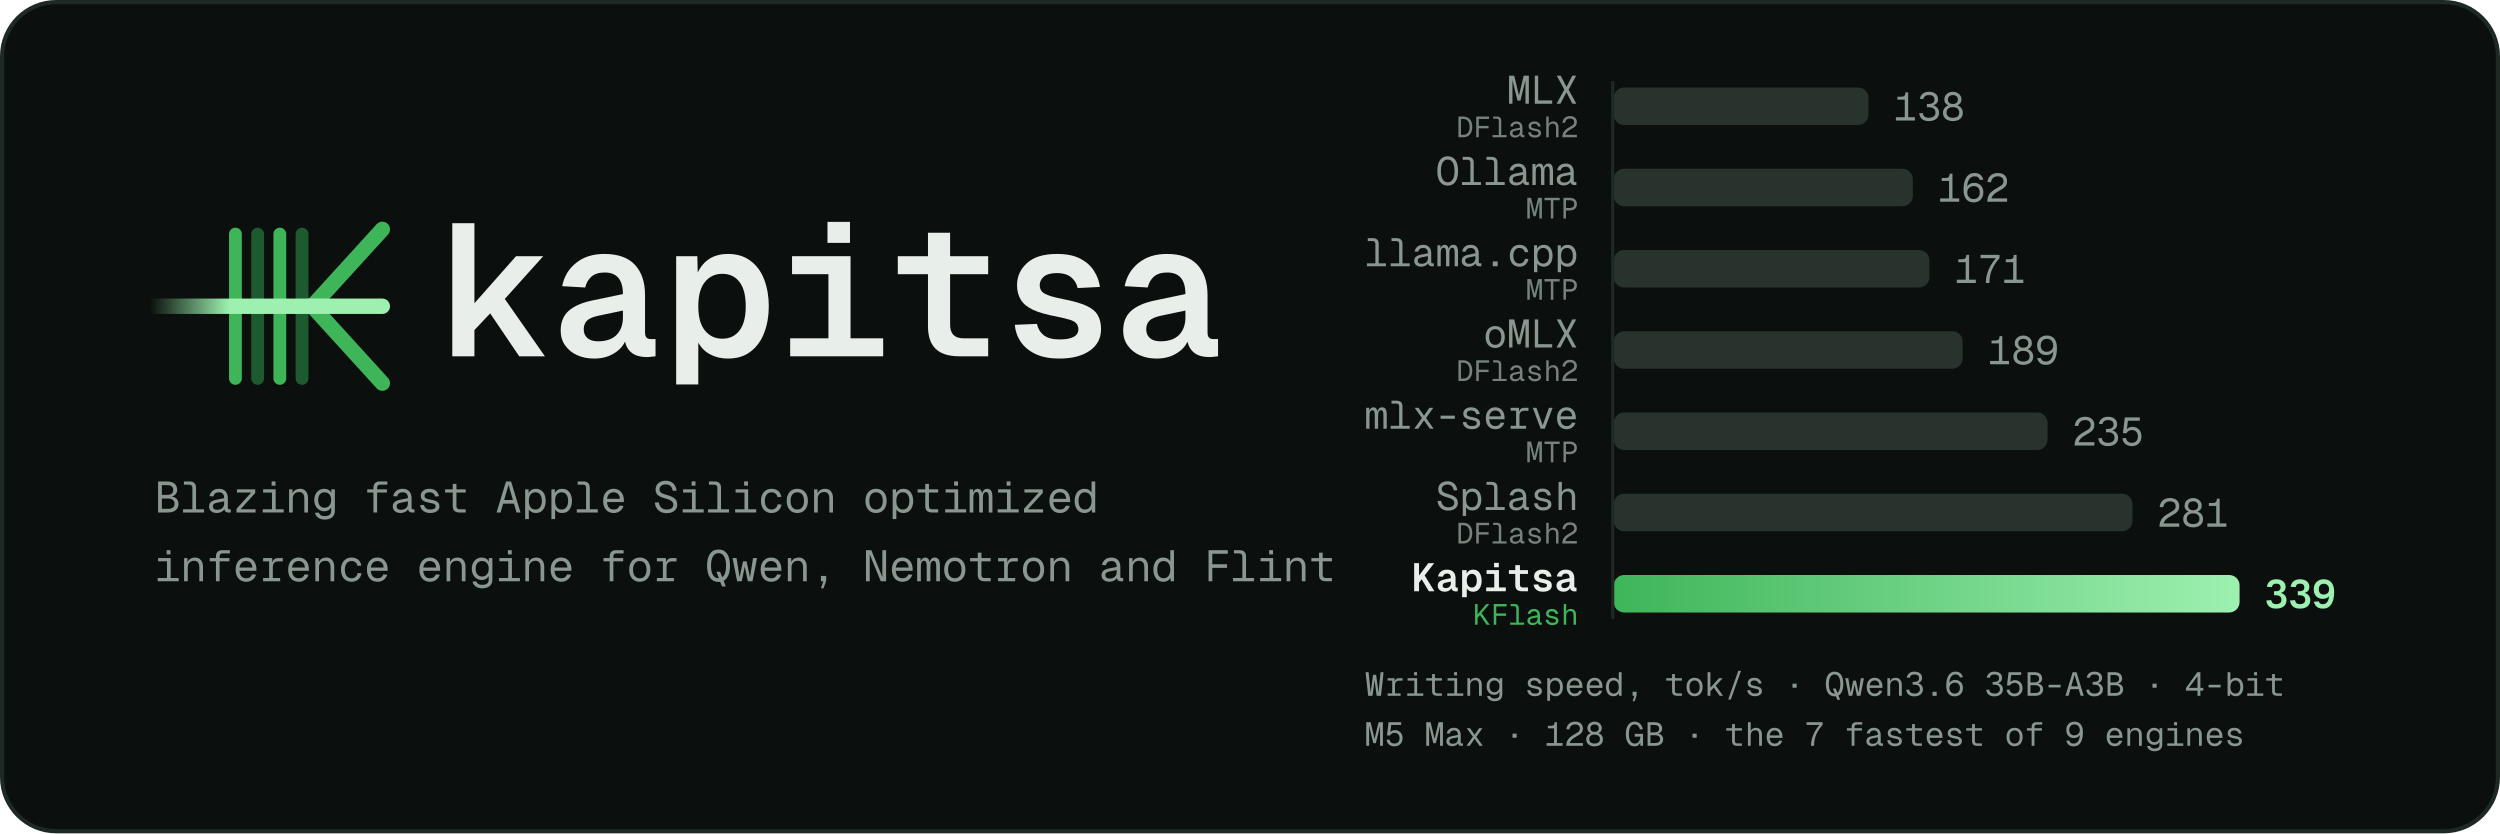
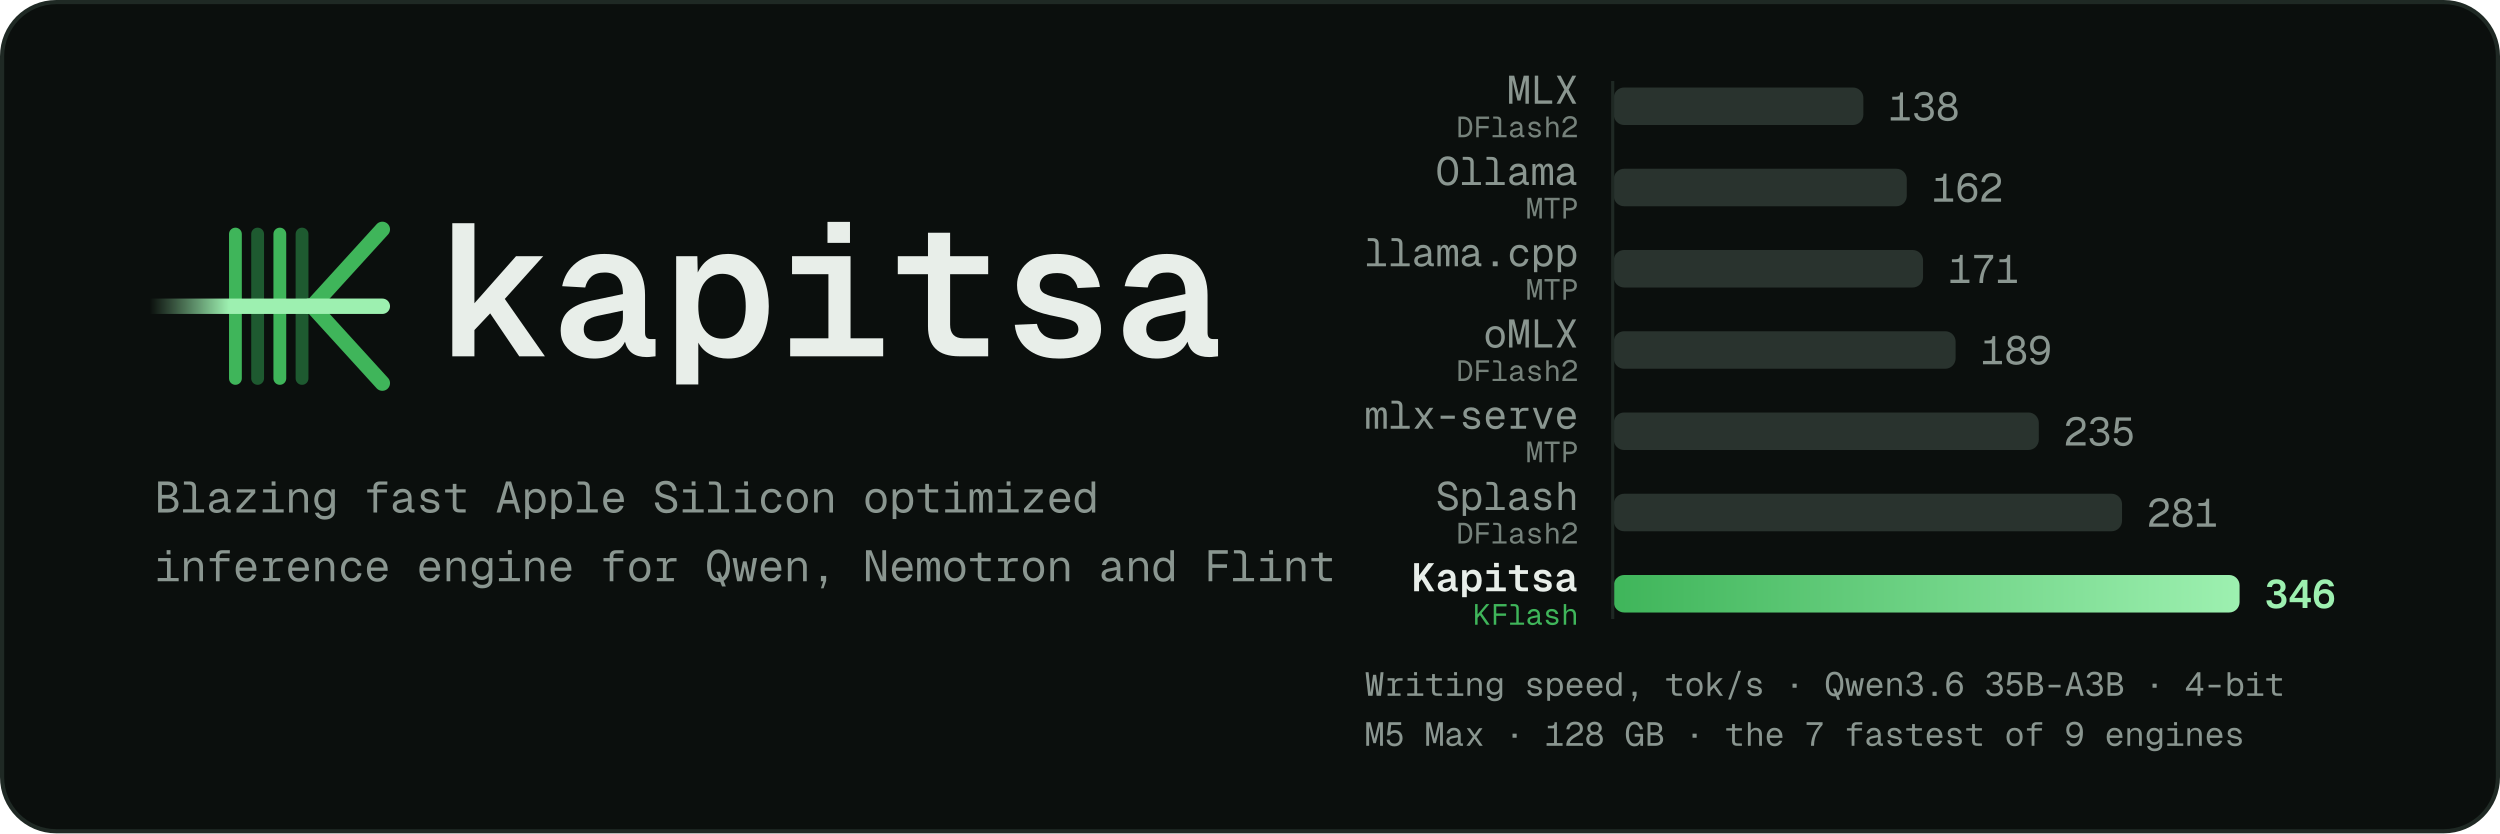
<svg xmlns="http://www.w3.org/2000/svg" width="1200" height="400" viewBox="0 0 1200 400" role="img" aria-labelledby="t d">
  <defs>
    <linearGradient id="hwin" x1="0" x2="46.25" y1="0" y2="0" gradientUnits="userSpaceOnUse">
      <stop offset="0" stop-color="#9DF0B0" stop-opacity="0" />
      <stop offset="1" stop-color="#9DF0B0" />
    </linearGradient>
    <linearGradient id="hwk" x1="0" x2="1" y1="0" y2="0">
      <stop offset="0" stop-color="#3FB55A" />
      <stop offset="1" stop-color="#9DF0B0" />
    </linearGradient>
    <path id="gs0" d="m70 0v710h118v-427l222 251h145l-205-228 214-306h-137l-155 229-84-89v-140z" />
    <path id="gs1" d="m226-12q-50 0-90 18-40 18-64 52-24 33-24 79 0 67 42 105 43 38 123 55l167 35q0 115-97 115-46 0-71-22-25-22-33-58l-123 7q15 77 74 124 59 48 151 48 109 0 163-58 54-58 54-162v-199q0-20 8-27 7-8 22-8h26v-92q-6-1-20-2-13-2-27-2-96 0-116 82-19-40-63-65-43-25-102-25zm21 92q65 0 99 34 34 35 34 94v36l-133-28q-42-9-59-26-17-17-17-46 0-30 20-47 20-17 56-17z" />
    <path id="gs2" d="m64-150v684h113l2-87q48 99 161 99 74 0 122-38 49-37 72-100 24-64 24-141 0-77-24-140-23-63-72-101-48-38-122-38-53 0-94 22-41 21-64 63v-223zm246 244q59 0 92 44 33 43 33 129 0 86-33 129-33 44-92 44-57 0-92-43-36-43-36-130 0-87 36-130 35-43 92-43z" />
    <path id="gs3" d="m72 0v96h204v342h-194v96h312v-438h174v-96zm199 605v112h120v-112z" />
    <path id="gs4" d="m375 0q-86 0-127 40-41 39-41 120v278h-161v96h161v125h118v-125h203v-96h-203v-269q0-73 71-73h132v-96z" />
    <path id="gs5" d="m307-12q-75 0-126 24-51 24-79 65-28 41-32 91l118 5q8-38 37-61 29-22 83-22 101 0 101 54 0 17-9 29-8 12-33 21-25 8-74 18-80 15-126 36-46 22-65 54-20 32-20 78 0 70 54 118 53 48 159 48 76 0 124-25 48-25 73-65 26-40 32-86l-119-6q-7 35-35 58-28 22-74 22-49 0-71-19-22-19-22-45 0-32 27-46 26-15 98-29 79-15 123-35 44-20 61-50 18-30 18-75 0-73-60-115-60-42-163-42z" />
    <path id="gr6" d="m90 0v710h200q117 0 176-52 60-52 60-142 0-58-35-98-35-41-94-52 75-10 117-54 42-45 42-114 0-92-64-145-64-53-177-53zm86 403h118q74 0 108 29 34 29 34 82 0 54-34 83-34 29-108 29h-118zm0-319h140q77 0 114 30 36 30 36 84 0 57-38 89-38 32-112 32h-140z" />
    <path id="gr7" d="m60 0v74h213v494q0 32-18 50-18 18-50 18h-125v74h129q148 0 148-148v-488h183v-74z" />
    <path id="gr8" d="m230-12q-50 0-90 18-40 18-63 50-23 33-23 76 0 68 40 106 41 37 128 54l178 36q0 68-30 101-31 33-88 33-55 0-86-24-31-25-43-71l-89 7q15 75 72 122 56 46 146 46 96 0 149-58 53-57 53-158v-220q0-18 8-25 8-7 24-7h34v-74q-16-2-44-2-42 0-68 17-25 17-34 55l-1 5q-21-39-69-63-47-24-104-24zm8 74q81 0 122 41 40 41 40 107v46l-162-32q-54-10-75-30-21-21-21-54 0-37 26-58 25-20 70-20z" />
    <path id="gr9" d="m82 0v84l336 372h-326v74h418v-84l-336-372h344v-74z" />
    <path id="gra" d="m80 0v74h213v382h-203v74h287v-456h183v-74zm205 613v98h88v-98z" />
    <path id="grb" d="m84 0v530h77l2-95q21 54 67 81 47 26 102 26 61 0 102-27 40-27 61-73 21-45 21-101v-341h-84v317q0 74-29 113-29 38-89 38-61 0-104-38-42-39-42-113v-317z" />
    <path id="grc" d="m297-162q-85 0-145 42-60 42-77 112l88 6q12-37 43-58 30-22 91-22 72 0 111 29 38 29 38 87v86q-19-42-61-67-42-25-94-25-67 0-119 33-53 33-82 91-30 58-30 133 0 76 29 133 29 58 81 91 51 33 117 33 56 0 101-26 44-26 62-70v84h80v-494q0-93-62-146-61-52-171-52zm-2 270q68 0 109 48 41 47 42 129 2 82-40 129-42 48-111 48-70 0-109-48-38-47-38-129 0-82 40-129 39-48 107-48z" />
    <path id="grd" d="m212 0v456h-142v74h142v34q0 71 36 108 37 38 112 38h170v-74h-170q-31 0-48-20-16-19-16-52v-34h224v-74h-224v-456z" />
    <path id="gre" d="m310-12q-69 0-119 24-50 24-79 64-28 41-32 91l88 6q8-49 44-77 35-28 98-28 59 0 92 17 32 17 32 53 0 23-11 38-11 15-41 26-30 10-88 20-77 14-120 34-44 21-62 52-18 31-18 74 0 69 52 114 52 46 149 46 66 0 111-24 44-23 70-62 26-38 34-84l-88-6q-9 42-42 69-32 27-86 27-58 0-86-23-28-23-28-57 0-40 30-57 30-17 102-29 82-13 127-34 45-20 63-50 18-30 18-74 0-47-28-80-27-34-74-52-48-18-108-18z" />
    <path id="grf" d="m378 0q-153 0-153 146v310h-175v74h175v124h84v-124h211v-74h-211v-310q0-72 69-72h142v-74z" />
    <path id="gr10" d="m26 0l216 710h116l216-710h-92l-58 202h-248l-58-202zm274 632l-100-346h200z" />
    <path id="gr11" d="m80-150v680h78l1-85q24 47 67 72 42 25 96 25 79 0 130-39 50-39 74-102 24-63 24-136 0-73-24-136-24-63-74-102-51-39-130-39-52 0-94 22-43 22-64 60v-220zm234 218q69 0 108 52 40 52 40 145 0 93-40 145-39 52-108 52-69 0-110-50-40-49-40-147 0-97 40-147 40-50 110-50z" />
    <path id="gr12" d="m306-12q-75 0-130 34-54 34-84 96-29 63-29 147 0 84 29 146 30 62 84 97 53 34 126 34 69 0 122-32 53-33 83-95 30-62 30-151v-25h-386q5-85 45-128 41-43 110-43 52 0 86 24 33 25 46 65l90-7q-21-71-80-116-58-46-142-46zm-155 325h294q-6 77-45 113-39 36-98 36-61 0-100-38-40-37-51-111z" />
    <path id="gr13" d="m311-16q-75 0-133 31-58 31-93 85-35 55-41 127l90 6q11-79 58-122 46-43 121-43 74 0 113 28 40 29 40 81 0 34-16 59-15 24-58 46-42 21-125 44-74 21-119 46-46 26-66 62-21 37-21 90 0 60 29 106 28 45 81 70 53 26 126 26 73 0 125-30 52-29 82-80 31-51 39-116l-90-6q-9 65-47 106-39 42-111 42-66 0-105-32-39-31-39-82 0-33 15-54 14-22 51-38 37-17 104-36 87-24 139-54 51-30 74-71 22-41 22-100 0-56-31-99-31-44-86-68-55-24-128-24z" />
    <path id="gr14" d="m314-12q-74 0-129 34-55 34-85 96-30 63-30 147 0 84 30 146 30 62 85 97 55 34 129 34 89 0 148-48 58-47 74-136l-88-6q-12 53-48 82-35 28-86 28-73 0-114-52-42-53-42-145 0-92 42-145 41-52 114-52 51 0 88 30 38 30 50 90l88-6q-16-88-76-141-61-53-150-53z" />
    <path id="gr15" d="m300-12q-73 0-128 34-54 34-84 96-30 63-30 147 0 85 30 147 30 62 84 96 55 34 128 34 73 0 128-34 54-34 84-96 30-62 30-147 0-84-30-147-30-62-84-96-55-34-128-34zm0 80q73 0 114 52 40 53 40 145 0 92-40 145-41 52-114 52-73 0-114-52-40-53-40-145 0-92 40-145 41-52 114-52z" />
    <path id="gr16" d="m40 0v530h77l2-78q14 42 41 66 26 24 64 24 79 0 99-99l1-6q13 49 42 77 30 28 72 28 64 0 93-44 29-44 29-146v-352h-84v340q0 71-15 100-15 28-47 28-31 0-52-31-20-31-20-99v-338h-84v340q0 68-14 98-15 30-48 30-31 0-52-31-20-31-20-99v-338z" />
    <path id="gr17" d="m267-12q-70 0-121 34-51 34-78 96-28 62-28 147 0 85 28 147 27 62 78 96 51 34 121 34 56 0 98-26 42-27 61-60v254h84v-710h-76l-3 79q-23-43-66-67-43-24-98-24zm5 80q72 0 113 53 41 53 41 144 0 92-41 145-41 52-115 52-65 0-104-52-38-53-38-145 0-91 38-144 39-53 106-53z" />
    <path id="gr18" d="m90 0v74h138v382h-138v74h208l6-103q25 103 127 103h109v-76h-108q-58 0-89-34-31-35-31-100v-246h168v-74z" />
    <path id="gr19" d="m300-16q-126 0-194 96-68 96-68 274 0 179 68 276 68 96 194 96 126 0 194-96 68-97 68-276 0-131-38-218-37-88-108-125l50-130h-86l-41 106q-19-3-39-3zm0 84q4 0 8 0l-58 150h86l48-125q88 63 88 261 0 140-44 214-45 74-128 74-82 0-127-74-45-74-45-214 0-139 45-212 45-74 127-74z" />
    <path id="gr1a" d="m125 0l-105 530h92l69-442 78 368h82l78-368 69 442h92l-104-530h-106l-70 334-70-334z" />
    <path id="gr1b" d="m240-162l54 162h-54v122h120v-112l-60-172z" />
    <path id="gr1c" d="m70 0v710h122l252-613v613h86v-710h-122l-252 613v-613z" />
    <path id="gr1d" d="m100 0v710h440v-82h-354v-240h336v-82h-336v-306z" />
    <path id="gr1e" d="m262 80l-126 517v-597h-86v710h130l120-501 120 501h130v-710h-86v597l-126-517z" />
    <path id="gr1f" d="m100 0v710h86v-626h354v-84z" />
    <path id="gr20" d="m50 0l196 357-192 353h100l147-285 147 285h98l-192-354 196-356h-100l-151 289-151-289z" />
    <path id="gr21" d="m90 0v710h168q92 0 160-42 69-41 106-120 38-80 38-194 0-114-38-193-37-79-106-120-68-41-160-41zm86 84h77q104 0 161 68 58 67 58 202 0 135-58 204-57 68-161 68h-77z" />
    <path id="gr22" d="m100 0v710h84v-263q21 49 63 72 42 23 96 23 86 0 131-56 46-56 46-145v-341h-84v317q0 151-111 151-64 0-103-39-38-39-38-113v-316z" />
    <path id="gr23" d="m50 0q0 75 24 136 23 60 82 115 60 55 166 111 49 26 79 48 30 22 44 47 14 25 14 61 0 55-35 90-36 34-107 34-75 0-119-39-43-39-54-111l-90 6q12 104 80 166 68 62 183 62 110 0 171-57 61-57 61-149 0-54-18-94-18-39-61-73-42-34-116-73-96-51-146-103-49-52-52-93h394v-84z" />
    <path id="gr24" d="m60 0v84h224v442h-186v74h96q57 0 82 25 24 25 24 85h70v-626h170v-84z" />
    <path id="gr25" d="m294-16q-115 0-177 56-62 55-67 143l89 6q6-65 49-93 42-28 106-28 43 0 81 12 38 13 61 42 24 28 24 76 0 71-46 104-46 33-115 33h-56v84h56q37 0 68 11 31 11 49 36 19 24 19 64 0 55-35 84-35 28-101 28-67 0-101-27-35-27-42-74l-90 6q10 80 70 129 60 50 163 50 104 0 165-52 61-51 61-140 0-114-123-152 69-19 108-68 40-48 40-116 0-68-33-116-33-48-91-73-58-25-132-25z" />
    <path id="gr26" d="m300-16q-70 0-127 24-57 24-90 71-33 47-33 116 0 69 37 117 37 48 100 70-47 19-75 56-28 36-28 93 0 56 28 100 28 44 76 69 49 26 112 26 63 0 112-26 49-25 76-69 28-44 28-100 0-57-28-93-28-37-75-56 63-22 100-70 37-48 37-117 0-69-33-116-33-47-89-71-57-24-128-24zm0 433q57 0 92 29 34 28 34 85 0 51-34 81-33 30-92 30-58 0-92-30-34-30-34-81 0-57 34-85 35-29 92-29zm0-349q70 0 115 32 45 33 45 100 0 62-40 100-40 37-120 37-79 0-120-37-40-38-40-100 0-67 45-100 45-32 115-32z" />
    <path id="gr27" d="m300-16q-126 0-194 96-68 96-68 274 0 179 68 276 68 96 194 96 126 0 194-96 68-97 68-276 0-178-68-274-68-96-194-96zm0 84q83 0 128 74 44 73 44 212 0 140-44 214-45 74-128 74-82 0-127-74-45-74-45-214 0-139 45-212 45-74 127-74z" />
    <path id="gr28" d="m257 0v626h-217v84h520v-84h-217v-626z" />
    <path id="gr29" d="m90 0v710h216q111 0 178-58 66-57 66-159 0-102-66-159-67-58-178-58h-130v-276zm86 360h120q84 0 124 34 40 35 40 99 0 65-40 99-40 34-124 34h-120z" />
    <path id="gr2a" d="m302-16q-120 0-186 82-66 82-66 234 0 88 14 165 15 77 48 135 32 59 86 92 53 34 132 34 95 0 147-46 52-47 73-122l-90-8q-12 42-42 67-29 25-88 25-80 0-129-62-49-62-60-186l-1-7q26 39 72 65 45 26 106 26 70 0 122-30 52-30 81-84 29-55 29-128 0-78-32-134-31-57-86-88-56-30-130-30zm2 84q70 0 113 44 43 45 43 124 0 74-40 117-41 43-108 43-48 0-86-20-38-19-60-55-22-36-22-85 0-73 44-120 43-48 116-48z" />
    <path id="gr2b" d="m238 0v122h124v-122z" />
    <path id="gr2c" d="m192 0q0 110 30 220 31 109 88 212 57 103 136 194h-386v84h480v-78q-89-102-146-202-57-99-84-204-26-106-26-226z" />
    <path id="gr2d" d="m298 726q120 0 186-82 66-82 66-234 0-88-14-165-15-77-48-135-32-59-86-92-53-34-132-34-94 0-146 46-53 47-74 122l90 8q12-42 42-67 30-25 88-25 80 0 129 62 49 62 60 186l1 7q-26-39-72-65-45-26-106-26-70 0-122 30-52 30-81 84-29 55-29 128 0 78 32 134 31 57 87 88 56 30 129 30zm-2-84q-70 0-113-44-43-44-43-124 0-73 40-116 41-44 108-44 48 0 86 20 38 19 60 55 22 36 22 85 0 74-43 121-43 47-117 47z" />
    <path id="gr2e" d="m54 0l195 272-185 258h98l139-200 136 200h100l-184-260 193-270h-98l-147 214-147-214z" />
    <path id="gr2f" d="m120 252v79h360v-79z" />
    <path id="gr30" d="m247 0l-197 530h92l158-444 158 444h92l-197-530z" />
    <path id="gr31" d="m298-16q-69 0-120 25-52 25-82 70-31 45-36 104l90 6q8-60 48-91 39-30 100-30 69 0 110 42 42 43 42 118 0 75-40 118-39 44-110 44-42 0-80-20-39-21-56-59h-92l47 399h378v-84h-299l-26-214q26 30 64 45 38 15 76 15 68 0 120-32 51-31 80-86 28-55 28-126 0-71-31-126-31-56-85-87-55-31-126-31z" />
    <path id="gs32" d="m52 0v710h124v-312l234 312h148l-241-311 247-399h-140l-182 302-66-86v-216z" />
    <path id="gr33" d="m60 0v710h86v-356l298 356h106l-267-312 277-398h-106l-228 331-80-93v-238z" />
    <path id="gs34" d="m295-16q-120 0-182 57-62 57-67 150l125 7q6-56 41-79 34-23 84-23 54 0 92 26 38 25 38 84 0 58-36 86-36 29-96 29h-55v103h55q46 0 78 22 31 22 31 73 0 48-27 72-28 24-78 24-54 0-81-23-27-24-32-64l-126 7q10 87 71 139 61 52 169 52 107 0 169-52 63-51 63-142 0-114-118-151 67-19 104-67 37-47 37-114 0-68-32-116-33-49-91-74-58-26-136-26z" />
-     <path id="gs35" d="m298 726q126 0 193-84 67-83 67-236 0-89-16-166-15-76-49-134-34-57-89-90-54-32-132-32-68 0-114 22-46 23-74 62-27 40-40 90l126 10q9-32 32-52 23-20 70-20 63 0 104 48 41 47 53 151-26-28-65-46-39-18-91-18-70 0-122 30-52 30-81 84-28 54-28 126 0 78 32 135 32 58 90 89 57 31 134 31zm1-114q-60 0-95-36-34-35-34-102 0-61 32-98 32-36 91-36 61 0 99 36 38 37 38 99 0 58-35 97-35 40-96 40z" />
-     <path id="gr36" d="m108 0l-78 710h90l62-617 72 537h92l72-537 62 617h90l-78-710h-130l-62 469-62-469z" />
-     <path id="gr37" d="m90 0v710h84v-465l258 285h112l-209-225 219-305h-102l-174 248-104-110v-138z" />
-     <path id="gr38" d="m108-110l304 860h80l-304-860z" />
-     <path id="gr39" d="m238 243v122h124v-122z" />
-     <path id="gr3a" d="m388 0v154h-348v78l342 478h92v-472h86v-84h-86v-154zm-260 238h260v352z" />
-     <path id="gr3b" d="m333-12q-55 0-98 24-43 24-66 67l-3-79h-76v710h84v-254q19 33 61 60 42 26 98 26 70 0 121-34 51-34 78-96 28-62 28-147 0-85-28-147-27-62-78-96-51-34-121-34zm-5 80q67 0 106 53 38 53 38 144 0 92-38 145-39 52-104 52-73 0-114-52-42-53-42-145 0-91 41-144 41-53 113-53z" />
-     <path id="gr3c" d="m298-16q-75 0-134 42-58 41-92 124-34 82-34 204 0 115 32 198 31 83 90 128 59 46 142 46 65 0 116-29 50-29 84-81 34-51 49-118l-90-6q-17 66-57 108-39 42-102 42-83 0-128-75-46-75-46-213 0-137 46-212 47-74 132-74 76 0 120 58 45 59 48 151h-170v82h250v-359h-80l-2 98q-25-52-66-83-42-31-108-31z" />
+     <path id="gs35" d="m360 0v146h-328v104l312 460h139v-454h85v-110h-85v-146zm-210 256h210v295z" />
+     <path id="gs36" d="m302-16q-126 0-193 84-67 83-67 236 0 89 16 166 15 76 49 134 34 57 89 90 54 32 132 32 68 0 114-22 46-23 74-62 27-40 40-90l-126-10q-9 32-32 52-23 20-70 20-63 0-104-48-41-47-53-151 26 28 65 46 39 18 91 18 70 0 122-30 52-30 81-84 28-54 28-126 0-78-32-135-32-58-90-89-57-31-134-31zm-1 114q60 0 95 36 34 35 34 102 0 62-32 98-32 36-91 36-61 0-99-36-38-37-38-99 0-58 35-97 35-40 96-40z" />
+     <path id="gr37" d="m108 0l-78 710h90l62-617 72 537h92l72-537 62 617h90l-78-710h-130l-62 469-62-469z" />
+     <path id="gr38" d="m90 0v710h84v-465l258 285h112l-209-225 219-305h-102l-174 248-104-110v-138z" />
+     <path id="gr39" d="m108-110l304 860h80l-304-860z" />
+     <path id="gr3a" d="m238 243v122h124v-122z" />
+     <path id="gr3b" d="m388 0v154h-348v78l342 478h92v-472h86v-84h-86v-154zm-260 238h260v352z" />
+     <path id="gr3c" d="m333-12q-55 0-98 24-43 24-66 67l-3-79h-76v710h84v-254q19 33 61 60 42 26 98 26 70 0 121-34 51-34 78-96 28-62 28-147 0-85-28-147-27-62-78-96-51-34-121-34zm-5 80q67 0 106 53 38 53 38 144 0 92-38 145-39 52-104 52-73 0-114-52-42-53-42-145 0-91 41-144 41-53 113-53z" />
+     <path id="gr3d" d="m298-16q-75 0-134 42-58 41-92 124-34 82-34 204 0 115 32 198 31 83 90 128 59 46 142 46 65 0 116-29 50-29 84-81 34-51 49-118l-90-6q-17 66-57 108-39 42-102 42-83 0-128-75-46-75-46-213 0-137 46-212 47-74 132-74 76 0 120 58 45 59 48 151h-170v82h250v-359h-80l-2 98q-25-52-66-83-42-31-108-31z" />
  </defs>
  <rect x="1" y="1" width="1198" height="398" rx="26" fill="#0B0F0D" stroke="#1F2924" stroke-width="2" />
  <g transform="translate(72 106) scale(0.82)" fill="none">
    <path d="M0 50H46.75" stroke="url(#hwin)" stroke-width="9" />
    <rect x="46.25" y="4" width="7.5" height="92" rx="3.75" fill="#3FB55A" />
    <rect x="59.25" y="4" width="7.5" height="92" rx="3.75" fill="#1E5A30" />
    <rect x="72.25" y="4" width="7.5" height="92" rx="3.75" fill="#3FB55A" />
    <rect x="85.25" y="4" width="7.5" height="92" rx="3.75" fill="#1E5A30" />
    <path d="M46.25 50H95" stroke="#9DF0B0" stroke-width="9" />
    <path d="M95 50L136 5M95 50L136 95" stroke="#3FB55A" stroke-width="9" stroke-linecap="round" />
    <path d="M93 50H136" stroke="#9DF0B0" stroke-width="9" stroke-linecap="round" />
  </g>
  <g transform="translate(210.8 171.03) scale(0.09 -0.09)" fill="#E8EEE9">
    <use href="#gs0" />
    <use href="#gs1" x="600" />
    <use href="#gs2" x="1200" />
    <use href="#gs3" x="1800" />
    <use href="#gs4" x="2400" />
    <use href="#gs5" x="3000" />
    <use href="#gs1" x="3600" />
  </g>
  <g transform="translate(74 246) scale(0.021 -0.021)" fill="#8A9690">
    <use href="#gr6" />
    <use href="#gr7" x="600" />
    <use href="#gr8" x="1200" />
    <use href="#gr9" x="1800" />
    <use href="#gra" x="2400" />
    <use href="#grb" x="3000" />
    <use href="#grc" x="3600" />
    <use href="#grd" x="4800" />
    <use href="#gr8" x="5400" />
    <use href="#gre" x="6000" />
    <use href="#grf" x="6600" />
    <use href="#gr10" x="7800" />
    <use href="#gr11" x="8400" />
    <use href="#gr11" x="9000" />
    <use href="#gr7" x="9600" />
    <use href="#gr12" x="10200" />
    <use href="#gr13" x="11400" />
    <use href="#gra" x="12000" />
    <use href="#gr7" x="12600" />
    <use href="#gra" x="13200" />
    <use href="#gr14" x="13800" />
    <use href="#gr15" x="14400" />
    <use href="#grb" x="15000" />
    <use href="#gr15" x="16200" />
    <use href="#gr11" x="16800" />
    <use href="#grf" x="17400" />
    <use href="#gra" x="18000" />
    <use href="#gr16" x="18600" />
    <use href="#gra" x="19200" />
    <use href="#gr9" x="19800" />
    <use href="#gr12" x="20400" />
    <use href="#gr17" x="21000" />
  </g>
  <g transform="translate(74 279) scale(0.021 -0.021)" fill="#8A9690">
    <use href="#gra" />
    <use href="#grb" x="600" />
    <use href="#grd" x="1200" />
    <use href="#gr12" x="1800" />
    <use href="#gr18" x="2400" />
    <use href="#gr12" x="3000" />
    <use href="#grb" x="3600" />
    <use href="#gr14" x="4200" />
    <use href="#gr12" x="4800" />
    <use href="#gr12" x="6000" />
    <use href="#grb" x="6600" />
    <use href="#grc" x="7200" />
    <use href="#gra" x="7800" />
    <use href="#grb" x="8400" />
    <use href="#gr12" x="9000" />
    <use href="#grd" x="10200" />
    <use href="#gr15" x="10800" />
    <use href="#gr18" x="11400" />
    <use href="#gr19" x="12600" />
    <use href="#gr1a" x="13200" />
    <use href="#gr12" x="13800" />
    <use href="#grb" x="14400" />
    <use href="#gr1b" x="15000" />
    <use href="#gr1c" x="16200" />
    <use href="#gr12" x="16800" />
    <use href="#gr16" x="17400" />
    <use href="#gr15" x="18000" />
    <use href="#grf" x="18600" />
    <use href="#gr18" x="19200" />
    <use href="#gr15" x="19800" />
    <use href="#grb" x="20400" />
    <use href="#gr8" x="21600" />
    <use href="#grb" x="22200" />
    <use href="#gr17" x="22800" />
    <use href="#gr1d" x="24000" />
    <use href="#gr7" x="24600" />
    <use href="#gra" x="25200" />
    <use href="#grb" x="25800" />
    <use href="#grf" x="26400" />
  </g>
-   <rect x="774.6" y="42" width="122.29" height="18" rx="5" fill="#29332E" />
+   <rect x="774.6" y="42" width="119.81" height="18" rx="5" fill="#29332E" />
  <g transform="translate(723.4 49.8) scale(0.019 -0.019)" fill="#8A9690">
    <use href="#gr1e" />
    <use href="#gr1f" x="600" />
    <use href="#gr20" x="1200" />
  </g>
  <g transform="translate(698.8 65.88) scale(0.014 -0.014)" fill="#76827B">
    <use href="#gr21" />
    <use href="#gr1d" x="600" />
    <use href="#gr7" x="1200" />
    <use href="#gr8" x="1800" />
    <use href="#gre" x="2400" />
    <use href="#gr22" x="3000" />
    <use href="#gr23" x="3600" />
  </g>
-   <g transform="translate(908.89 57.84) scale(0.019 -0.019)" fill="#8A9690">
+   <g transform="translate(906.41 57.84) scale(0.019 -0.019)" fill="#8A9690">
    <use href="#gr24" />
    <use href="#gr25" x="600" />
    <use href="#gr26" x="1200" />
  </g>
-   <rect x="774.6" y="81" width="143.55" height="18" rx="5" fill="#29332E" />
+   <rect x="774.6" y="81" width="140.65" height="18" rx="5" fill="#29332E" />
  <g transform="translate(689.2 88.8) scale(0.019 -0.019)" fill="#8A9690">
    <use href="#gr27" />
    <use href="#gr7" x="600" />
    <use href="#gr7" x="1200" />
    <use href="#gr8" x="1800" />
    <use href="#gr16" x="2400" />
    <use href="#gr8" x="3000" />
  </g>
  <g transform="translate(732.4 104.88) scale(0.014 -0.014)" fill="#76827B">
    <use href="#gr1e" />
    <use href="#gr28" x="600" />
    <use href="#gr29" x="1200" />
  </g>
-   <g transform="translate(930.15 96.84) scale(0.019 -0.019)" fill="#8A9690">
+   <g transform="translate(927.25 96.84) scale(0.019 -0.019)" fill="#8A9690">
    <use href="#gr24" />
    <use href="#gr2a" x="600" />
    <use href="#gr23" x="1200" />
  </g>
-   <rect x="774.6" y="120" width="151.53" height="18" rx="5" fill="#29332E" />
+   <rect x="774.6" y="120" width="148.46" height="18" rx="5" fill="#29332E" />
  <g transform="translate(655 127.8) scale(0.019 -0.019)" fill="#8A9690">
    <use href="#gr7" />
    <use href="#gr7" x="600" />
    <use href="#gr8" x="1200" />
    <use href="#gr16" x="1800" />
    <use href="#gr8" x="2400" />
    <use href="#gr2b" x="3000" />
    <use href="#gr14" x="3600" />
    <use href="#gr11" x="4200" />
    <use href="#gr11" x="4800" />
  </g>
  <g transform="translate(732.4 143.88) scale(0.014 -0.014)" fill="#76827B">
    <use href="#gr1e" />
    <use href="#gr28" x="600" />
    <use href="#gr29" x="1200" />
  </g>
-   <g transform="translate(938.13 135.84) scale(0.019 -0.019)" fill="#8A9690">
+   <g transform="translate(935.06 135.84) scale(0.019 -0.019)" fill="#8A9690">
    <use href="#gr24" />
    <use href="#gr2c" x="600" />
    <use href="#gr24" x="1200" />
  </g>
-   <rect x="774.6" y="159" width="167.48" height="18" rx="5" fill="#29332E" />
+   <rect x="774.6" y="159" width="164.09" height="18" rx="5" fill="#29332E" />
  <g transform="translate(712 166.8) scale(0.019 -0.019)" fill="#8A9690">
    <use href="#gr15" />
    <use href="#gr1e" x="600" />
    <use href="#gr1f" x="1200" />
    <use href="#gr20" x="1800" />
  </g>
  <g transform="translate(698.8 182.88) scale(0.014 -0.014)" fill="#76827B">
    <use href="#gr21" />
    <use href="#gr1d" x="600" />
    <use href="#gr7" x="1200" />
    <use href="#gr8" x="1800" />
    <use href="#gre" x="2400" />
    <use href="#gr22" x="3000" />
    <use href="#gr23" x="3600" />
  </g>
-   <g transform="translate(954.08 174.84) scale(0.019 -0.019)" fill="#8A9690">
+   <g transform="translate(950.69 174.84) scale(0.019 -0.019)" fill="#8A9690">
    <use href="#gr24" />
    <use href="#gr26" x="600" />
    <use href="#gr2d" x="1200" />
  </g>
-   <rect x="774.6" y="198" width="208.24" height="18" rx="5" fill="#29332E" />
+   <rect x="774.6" y="198" width="204.03" height="18" rx="5" fill="#29332E" />
  <g transform="translate(655 205.8) scale(0.019 -0.019)" fill="#8A9690">
    <use href="#gr16" />
    <use href="#gr7" x="600" />
    <use href="#gr2e" x="1200" />
    <use href="#gr2f" x="1800" />
    <use href="#gre" x="2400" />
    <use href="#gr12" x="3000" />
    <use href="#gr18" x="3600" />
    <use href="#gr30" x="4200" />
    <use href="#gr12" x="4800" />
  </g>
  <g transform="translate(732.4 221.88) scale(0.014 -0.014)" fill="#76827B">
    <use href="#gr1e" />
    <use href="#gr28" x="600" />
    <use href="#gr29" x="1200" />
  </g>
-   <g transform="translate(994.84 213.84) scale(0.019 -0.019)" fill="#8A9690">
+   <g transform="translate(990.63 213.84) scale(0.019 -0.019)" fill="#8A9690">
    <use href="#gr23" />
    <use href="#gr25" x="600" />
    <use href="#gr31" x="1200" />
  </g>
-   <rect x="774.6" y="237" width="249" height="18" rx="5" fill="#29332E" />
+   <rect x="774.6" y="237" width="243.97" height="18" rx="5" fill="#29332E" />
  <g transform="translate(689.2 244.8) scale(0.019 -0.019)" fill="#8A9690">
    <use href="#gr13" />
    <use href="#gr11" x="600" />
    <use href="#gr7" x="1200" />
    <use href="#gr8" x="1800" />
    <use href="#gre" x="2400" />
    <use href="#gr22" x="3000" />
  </g>
  <g transform="translate(698.8 260.88) scale(0.014 -0.014)" fill="#76827B">
    <use href="#gr21" />
    <use href="#gr1d" x="600" />
    <use href="#gr7" x="1200" />
    <use href="#gr8" x="1800" />
    <use href="#gre" x="2400" />
    <use href="#gr22" x="3000" />
    <use href="#gr23" x="3600" />
  </g>
-   <g transform="translate(1035.6 252.84) scale(0.019 -0.019)" fill="#8A9690">
+   <g transform="translate(1030.57 252.84) scale(0.019 -0.019)" fill="#8A9690">
    <use href="#gr23" />
    <use href="#gr26" x="600" />
    <use href="#gr24" x="1200" />
  </g>
  <rect x="774.6" y="276" width="300.4" height="18" rx="5" fill="url(#hwk)" />
  <g transform="translate(677.8 283.8) scale(0.019 -0.019)" fill="#E8EEE9">
    <use href="#gs32" />
    <use href="#gs1" x="600" />
    <use href="#gs2" x="1200" />
    <use href="#gs3" x="1800" />
    <use href="#gs4" x="2400" />
    <use href="#gs5" x="3000" />
    <use href="#gs1" x="3600" />
  </g>
  <g transform="translate(707.2 299.88) scale(0.014 -0.014)" fill="#3FB55A">
    <use href="#gr33" />
    <use href="#gr1d" x="600" />
    <use href="#gr7" x="1200" />
    <use href="#gr8" x="1800" />
    <use href="#gre" x="2400" />
    <use href="#gr22" x="3000" />
  </g>
  <g transform="translate(1087 291.84) scale(0.019 -0.019)" fill="#9DF0B0">
    <use href="#gs34" />
-     <use href="#gs34" x="600" />
-     <use href="#gs35" x="1200" />
+     <use href="#gs35" x="600" />
+     <use href="#gs36" x="1200" />
  </g>
  <path d="M774.1 38.88V297.12" stroke="#1F2924" stroke-width="1.5" />
  <g transform="translate(655 334) scale(0.016 -0.016)" fill="#8A9690">
-     <use href="#gr36" />
+     <use href="#gr37" />
    <use href="#gr18" x="600" />
    <use href="#gra" x="1200" />
    <use href="#grf" x="1800" />
    <use href="#gra" x="2400" />
    <use href="#grb" x="3000" />
    <use href="#grc" x="3600" />
    <use href="#gre" x="4800" />
    <use href="#gr11" x="5400" />
    <use href="#gr12" x="6000" />
    <use href="#gr12" x="6600" />
    <use href="#gr17" x="7200" />
    <use href="#gr1b" x="7800" />
    <use href="#grf" x="9000" />
    <use href="#gr15" x="9600" />
-     <use href="#gr37" x="10200" />
-     <use href="#gr38" x="10800" />
+     <use href="#gr38" x="10200" />
+     <use href="#gr39" x="10800" />
    <use href="#gre" x="11400" />
-     <use href="#gr39" x="12600" />
+     <use href="#gr3a" x="12600" />
    <use href="#gr19" x="13800" />
    <use href="#gr1a" x="14400" />
    <use href="#gr12" x="15000" />
    <use href="#grb" x="15600" />
    <use href="#gr25" x="16200" />
    <use href="#gr2b" x="16800" />
    <use href="#gr2a" x="17400" />
    <use href="#gr25" x="18600" />
    <use href="#gr31" x="19200" />
    <use href="#gr6" x="19800" />
    <use href="#gr2f" x="20400" />
    <use href="#gr10" x="21000" />
    <use href="#gr25" x="21600" />
    <use href="#gr6" x="22200" />
-     <use href="#gr39" x="23400" />
-     <use href="#gr3a" x="24600" />
+     <use href="#gr3a" x="23400" />
+     <use href="#gr3b" x="24600" />
    <use href="#gr2f" x="25200" />
-     <use href="#gr3b" x="25800" />
+     <use href="#gr3c" x="25800" />
    <use href="#gra" x="26400" />
    <use href="#grf" x="27000" />
  </g>
  <g transform="translate(655 358) scale(0.016 -0.016)" fill="#8A9690">
    <use href="#gr1e" />
    <use href="#gr31" x="600" />
    <use href="#gr1e" x="1800" />
    <use href="#gr8" x="2400" />
    <use href="#gr2e" x="3000" />
-     <use href="#gr39" x="4200" />
+     <use href="#gr3a" x="4200" />
    <use href="#gr24" x="5400" />
    <use href="#gr23" x="6000" />
    <use href="#gr26" x="6600" />
-     <use href="#gr3c" x="7800" />
+     <use href="#gr3d" x="7800" />
    <use href="#gr6" x="8400" />
-     <use href="#gr39" x="9600" />
+     <use href="#gr3a" x="9600" />
    <use href="#grf" x="10800" />
    <use href="#gr22" x="11400" />
    <use href="#gr12" x="12000" />
    <use href="#gr2c" x="13200" />
    <use href="#grd" x="14400" />
    <use href="#gr8" x="15000" />
    <use href="#gre" x="15600" />
    <use href="#grf" x="16200" />
    <use href="#gr12" x="16800" />
    <use href="#gre" x="17400" />
    <use href="#grf" x="18000" />
    <use href="#gr15" x="19200" />
    <use href="#grd" x="19800" />
    <use href="#gr2d" x="21000" />
    <use href="#gr12" x="22200" />
    <use href="#grb" x="22800" />
    <use href="#grc" x="23400" />
    <use href="#gra" x="24000" />
    <use href="#grb" x="24600" />
    <use href="#gr12" x="25200" />
    <use href="#gre" x="25800" />
  </g>
</svg>
